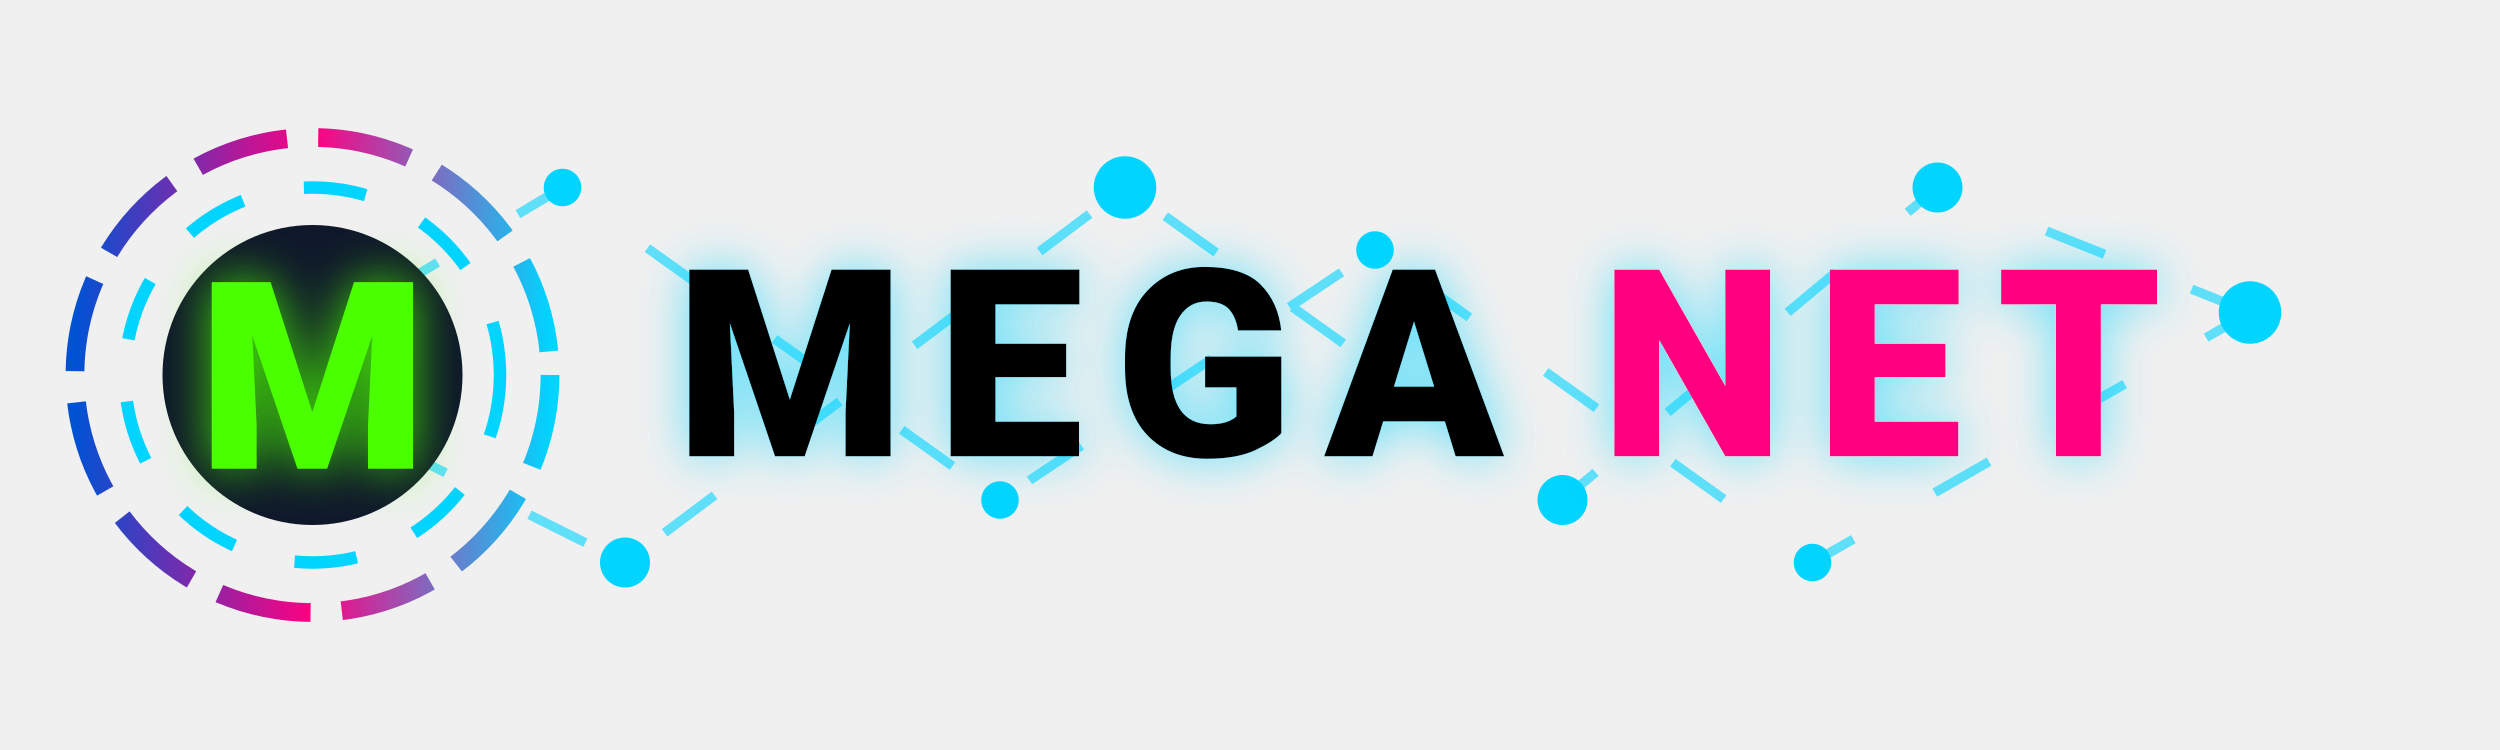
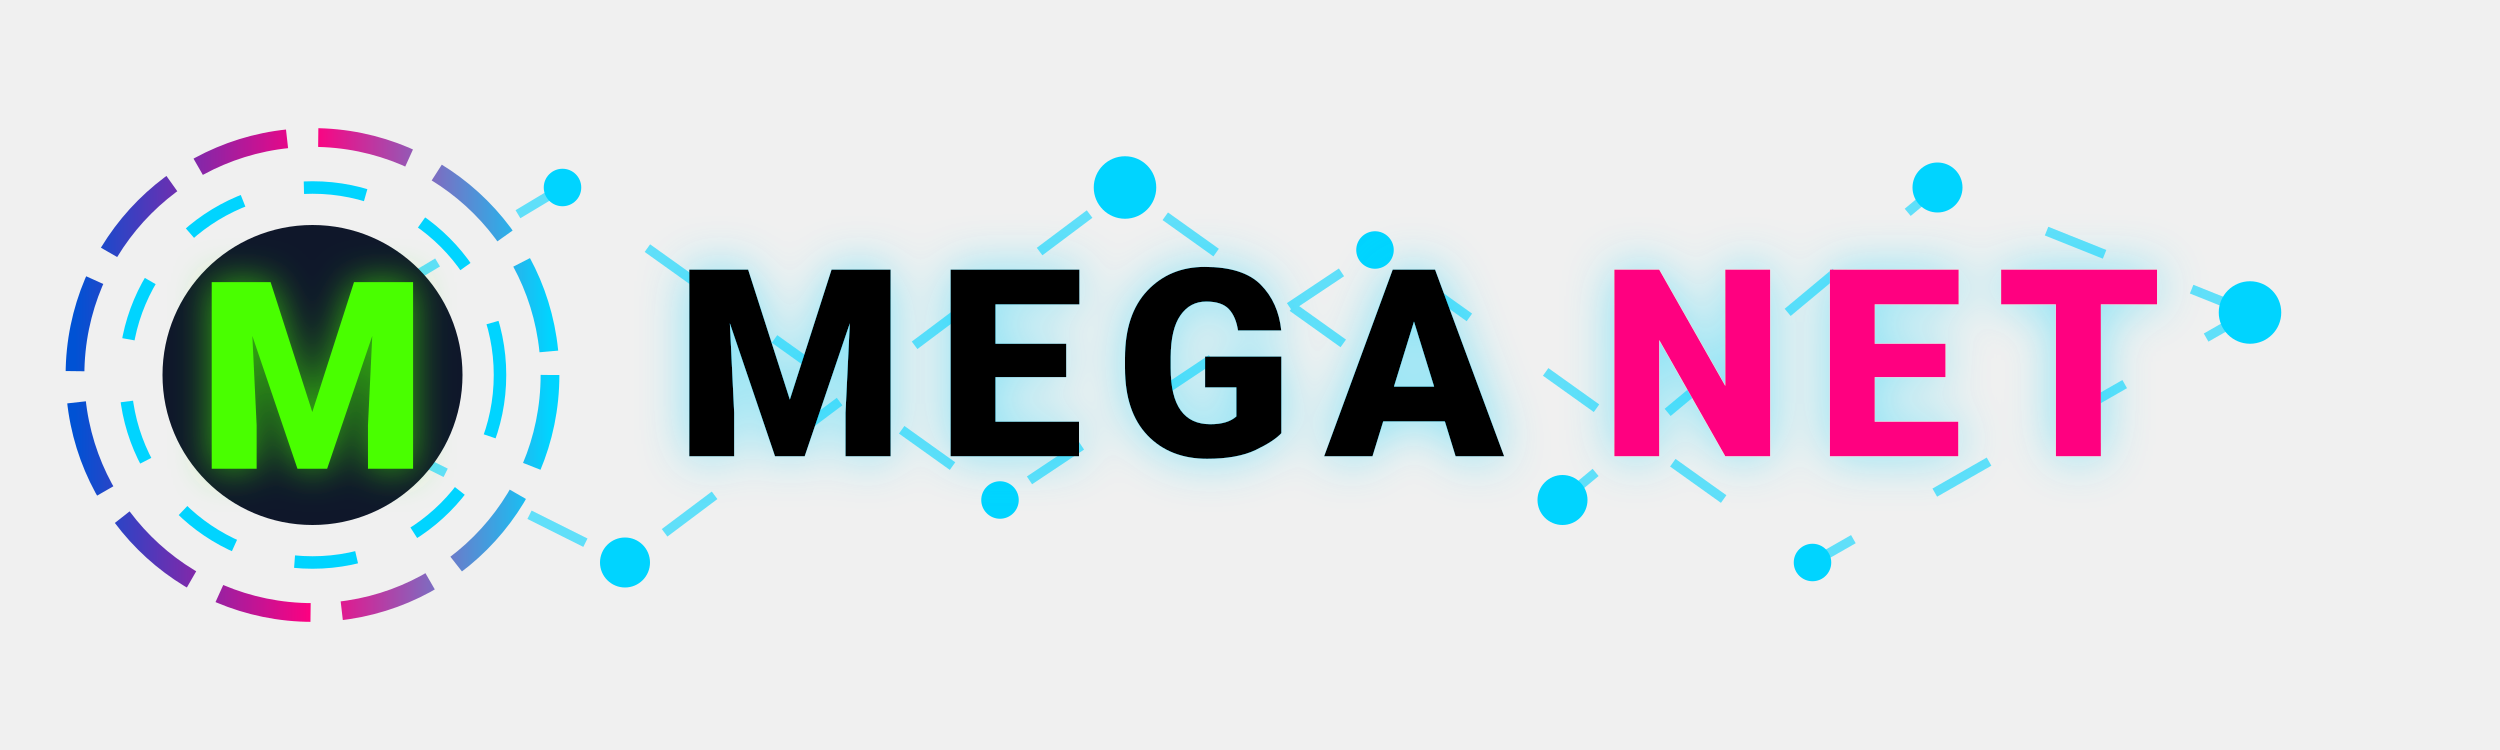
- <svg xmlns="http://www.w3.org/2000/svg" class="card-header__logo-svg" width="400" height="120" viewBox="0 0 400 120" style="direction: ltr;">
+ <svg xmlns="http://www.w3.org/2000/svg" class="card-header__logo-svg" width="400" height="120" viewBox="0 0 400 120" role="img" aria-label="MEGA NET" style="direction: ltr;">
  <style>
    /* Brand Styling */
    .core-bg {
      fill: #0f172a;
      transition: fill 0.3s ease;
    }
    :root[data-theme="light"] .core-bg {
      fill: #ffffff;
    }
    @media (prefers-color-scheme: light) {
      :root:not([data-theme="dark"]) .core-bg {
        fill: #ffffff;
      }
    }

    .core-m {
      fill: #48ff00;
-       filter: url(#green-glow-prand);
+       filter: drop-shadow(0 0 3px rgba(72, 255, 0, 0.65));
      transition: fill 0.3s ease, filter 0.3s ease;
    }
    :root[data-theme="light"] .core-m {
      fill: #15803d;
      filter: none;
    }
    @media (prefers-color-scheme: light) {
      :root:not([data-theme="dark"]) .core-m {
        fill: #15803d;
        filter: none;
      }
    }

    /* Text Logo Styling and Shadows */
    .text-luxury {
-       filter: url(#text-glow-dark);
+       filter: drop-shadow(0 0 4px rgba(0, 212, 255, 0.45));
      transform-origin: left center;
      letter-spacing: 5px;
    }
-     :root[data-theme="light"] .text-luxury {
-       filter: url(#text-shadow-light);
+     .text-ar {
+       filter: drop-shadow(0 0 4px rgba(0, 212, 255, 0.45));
+       letter-spacing: 0;
+     }
+     :root:not([dir="rtl"]) .text-ar {
+       display: none;
+     }
+     :root[dir="rtl"] .text-en {
+       display: none;
+     }
+     :root[dir="rtl"] .text-ar {
+       display: block;
+       opacity: 1;
+     }
+     :root[data-theme="light"] .text-luxury,
+     :root[data-theme="light"] .text-ar {
+       filter: none;
    }
    @media (prefers-color-scheme: light) {
-       :root:not([data-theme="dark"]) .text-luxury {
-         filter: url(#text-shadow-light);
+       :root:not([data-theme="dark"]) .text-luxury,
+       :root:not([data-theme="dark"]) .text-ar {
+         filter: none;
+       }
+     }
+ 
+     .svg-static-layer {
+       display: none;
+     }
+ 
+     @media (prefers-reduced-motion: reduce) {
+       .svg-glitch-layer,
+       .svg-pulse-ring,
+       .svg-motion-layer {
+         display: none;
+       }
+       .svg-static-layer {
+         display: block;
      }
    }
  </style>
  <defs>
    <linearGradient id="cyber-grad-prand" x1="0%" y1="0%" x2="100%" y2="0%">
      <stop offset="0%" style="stop-color:#0052D4;stop-opacity:1" />
      <stop offset="50%" style="stop-color:#ff0080;stop-opacity:1" />
      <stop offset="100%" style="stop-color:#00d4ff;stop-opacity:1" />
    </linearGradient>
-     <filter id="text-glow-dark" x="-30%" y="-30%" width="160%" height="160%">
-       <feDropShadow dx="0" dy="0" stdDeviation="4" flood-color="#00d4ff" flood-opacity="0.6" />
-     </filter>
-     <filter id="text-shadow-light" x="-30%" y="-30%" width="160%" height="160%">
-       <feDropShadow dx="0" dy="2" stdDeviation="3" flood-color="#0f172a" flood-opacity="0.15" />
-     </filter>
-     <filter id="green-glow-prand" x="-30%" y="-30%" width="160%" height="160%">
-       <feDropShadow dx="0" dy="0" stdDeviation="4" flood-color="#48ff00" flood-opacity="0.85" />
-     </filter>
    <clipPath id="glitch-slice-1">
      <rect x="0" y="0" width="400" height="8">
        <animate attributeName="y" calcMode="discrete" values="0; 48; 60; 0; 45; 65; 52; 0; 0" keyTimes="0; 0.50; 0.51; 0.52; 0.85; 0.86; 0.88; 0.90; 1" dur="6s" repeatCount="indefinite" />
      </rect>
    </clipPath>
    <clipPath id="glitch-slice-2">
      <rect x="0" y="0" width="400" height="5">
        <animate attributeName="y" calcMode="discrete" values="0; 58; 45; 0; 60; 48; 66; 0; 0" keyTimes="0; 0.50; 0.51; 0.52; 0.85; 0.86; 0.88; 0.90; 1" dur="6s" repeatCount="indefinite" />
      </rect>
    </clipPath>
  </defs>
-   <g stroke="#00d4ff" stroke-width="1.5" opacity="0.6">
-     <path d="M40 60 L90 30 L160 80 L220 40 L290 90 L360 50" fill="none" stroke-dasharray="10 15">
-       <animate attributeName="stroke-dashoffset" from="100" to="0" dur="2s" repeatCount="indefinite" />
-     </path>
-     <path d="M40 60 L100 90 L180 30 L250 80 L310 30 L360 50" fill="none" stroke-dasharray="10 15">
-       <animate attributeName="stroke-dashoffset" from="0" to="100" dur="3s" repeatCount="indefinite" />
-     </path>
-   </g>
-   <g fill="#00d4ff">
-     <circle cx="40" cy="60" r="4">
-       <animate attributeName="opacity" values="0.3;1;0.3" dur="3s" repeatCount="indefinite" begin="0s" />
-       <animate attributeName="r" values="3;5;3" dur="3s" repeatCount="indefinite" begin="0s" />
-     </circle>
-     <circle cx="90" cy="30" r="3">
-       <animate attributeName="opacity" values="0.3;1;0.3" dur="3s" repeatCount="indefinite" begin="1.5s" />
-       <animate attributeName="r" values="2;4;2" dur="3s" repeatCount="indefinite" begin="1.5s" />
-     </circle>
-     <circle cx="100" cy="90" r="4">
-       <animate attributeName="opacity" values="0.3;1;0.3" dur="3s" repeatCount="indefinite" begin="0s" />
-       <animate attributeName="r" values="3;5;3" dur="3s" repeatCount="indefinite" begin="0s" />
-     </circle>
-     <circle cx="160" cy="80" r="3">
-       <animate attributeName="opacity" values="0.3;1;0.3" dur="3s" repeatCount="indefinite" begin="1.5s" />
-       <animate attributeName="r" values="2;4;2" dur="3s" repeatCount="indefinite" begin="1.5s" />
-     </circle>
-     <circle cx="180" cy="30" r="5">
-       <animate attributeName="opacity" values="0.3;1;0.3" dur="3s" repeatCount="indefinite" begin="0s" />
-       <animate attributeName="r" values="4;6;4" dur="3s" repeatCount="indefinite" begin="0s" />
-     </circle>
-     <circle cx="220" cy="40" r="3">
-       <animate attributeName="opacity" values="0.3;1;0.3" dur="3s" repeatCount="indefinite" begin="1.5s" />
-       <animate attributeName="r" values="2;4;2" dur="3s" repeatCount="indefinite" begin="1.5s" />
-     </circle>
-     <circle cx="250" cy="80" r="4">
-       <animate attributeName="opacity" values="0.3;1;0.3" dur="3s" repeatCount="indefinite" begin="0s" />
-       <animate attributeName="r" values="3;5;3" dur="3s" repeatCount="indefinite" begin="0s" />
-     </circle>
-     <circle cx="290" cy="90" r="3">
-       <animate attributeName="opacity" values="0.3;1;0.3" dur="3s" repeatCount="indefinite" begin="1.5s" />
-       <animate attributeName="r" values="2;4;2" dur="3s" repeatCount="indefinite" begin="1.5s" />
-     </circle>
-     <circle cx="310" cy="30" r="4">
-       <animate attributeName="opacity" values="0.3;1;0.3" dur="3s" repeatCount="indefinite" begin="0s" />
-       <animate attributeName="r" values="3;5;3" dur="3s" repeatCount="indefinite" begin="0s" />
-     </circle>
-     <circle cx="360" cy="50" r="5">
-       <animate attributeName="opacity" values="0.3;1;0.3" dur="3s" repeatCount="indefinite" begin="1.5s" />
-       <animate attributeName="r" values="4;6;4" dur="3s" repeatCount="indefinite" begin="1.5s" />
-     </circle>
-   </g>
-   <g class="core-hub-prand" transform="translate(50, 60)">
-     <animateTransform attributeName="transform" type="translate" values="50 60; 50 57; 50 60" dur="6s" repeatCount="indefinite" />
-     <circle cx="0" cy="0" r="38" fill="none" stroke="url(#cyber-grad-prand)" stroke-width="3" stroke-dasharray="15 5">
-       <animateTransform attributeName="transform" type="rotate" from="0" to="360" dur="10s" repeatCount="indefinite" />
-     </circle>
-     <circle cx="0" cy="0" r="30" fill="none" stroke="#00d4ff" stroke-width="2" stroke-dasharray="10 10">
-       <animateTransform attributeName="transform" type="rotate" from="360" to="0" dur="8s" repeatCount="indefinite" />
-     </circle>
-     <circle cx="0" cy="0" r="20" fill="none" stroke="#48ff00" stroke-width="2">
-       <animate attributeName="r" values="20; 50" dur="2s" repeatCount="indefinite" />
-       <animate attributeName="opacity" values="1; 0" dur="2s" repeatCount="indefinite" />
-     </circle>
-     <circle class="core-bg" cx="0" cy="0" r="24" />
-     <text class="core-m" x="0" y="15" font-family="Segoe UI, Roboto, Helvetica, Arial, sans-serif" font-weight="900" font-size="42" text-anchor="middle" text-rendering="geometricPrecision">M</text>
-   </g>
-   <g class="text-luxury" font-family="Segoe UI, Roboto, Helvetica, Arial, sans-serif" font-weight="900" font-size="42" text-rendering="geometricPrecision">
-     <text x="108" y="73" fill="#00d4ff" opacity="0">
+   <g class="svg-static-layer" aria-hidden="true">
+     <g stroke="#00d4ff" stroke-width="1.5" opacity="0.55" fill="none">
+       <path d="M40 60 L90 30 L160 80 L220 40 L290 90 L360 50" stroke-dasharray="10 15" />
+       <path d="M40 60 L100 90 L180 30 L250 80 L310 30 L360 50" stroke-dasharray="10 15" />
+     </g>
+     <g fill="#00d4ff" opacity="0.65">
+       <circle cx="40" cy="60" r="4" />
+       <circle cx="90" cy="30" r="3" />
+       <circle cx="100" cy="90" r="4" />
+       <circle cx="160" cy="80" r="3" />
+       <circle cx="180" cy="30" r="5" />
+       <circle cx="220" cy="40" r="3" />
+       <circle cx="250" cy="80" r="4" />
+       <circle cx="290" cy="90" r="3" />
+       <circle cx="310" cy="30" r="4" />
+       <circle cx="360" cy="50" r="5" />
+     </g>
+     <g transform="translate(50, 60)">
+       <circle cx="0" cy="0" r="38" fill="none" stroke="url(#cyber-grad-prand)" stroke-width="3" stroke-dasharray="15 5" />
+       <circle cx="0" cy="0" r="30" fill="none" stroke="#00d4ff" stroke-width="2" stroke-dasharray="10 10" />
+       <circle class="core-bg" cx="0" cy="0" r="24" />
+       <text class="core-m" x="0" y="15" font-family="Segoe UI, Roboto, Helvetica, Arial, sans-serif" font-weight="900" font-size="42" text-anchor="middle" text-rendering="geometricPrecision">M</text>
+     </g>
+   </g>
+   <g class="svg-motion-layer" aria-hidden="true">
+     <g stroke="#00d4ff" stroke-width="1.5" opacity="0.6" aria-hidden="true">
+       <path d="M40 60 L90 30 L160 80 L220 40 L290 90 L360 50" fill="none" stroke-dasharray="10 15">
+         <animate attributeName="stroke-dashoffset" from="100" to="0" dur="2s" repeatCount="indefinite" />
+       </path>
+       <path d="M40 60 L100 90 L180 30 L250 80 L310 30 L360 50" fill="none" stroke-dasharray="10 15">
+         <animate attributeName="stroke-dashoffset" from="0" to="100" dur="3s" repeatCount="indefinite" />
+       </path>
+     </g>
+     <g fill="#00d4ff" aria-hidden="true">
+       <circle cx="40" cy="60" r="4">
+         <animate attributeName="opacity" values="0.3;1;0.3" dur="3s" repeatCount="indefinite" begin="0s" />
+         <animate attributeName="r" values="3;5;3" dur="3s" repeatCount="indefinite" begin="0s" />
+       </circle>
+       <circle cx="90" cy="30" r="3">
+         <animate attributeName="opacity" values="0.3;1;0.3" dur="3s" repeatCount="indefinite" begin="1.5s" />
+         <animate attributeName="r" values="2;4;2" dur="3s" repeatCount="indefinite" begin="1.5s" />
+       </circle>
+       <circle cx="100" cy="90" r="4">
+         <animate attributeName="opacity" values="0.3;1;0.3" dur="3s" repeatCount="indefinite" begin="0s" />
+         <animate attributeName="r" values="3;5;3" dur="3s" repeatCount="indefinite" begin="0s" />
+       </circle>
+       <circle cx="160" cy="80" r="3">
+         <animate attributeName="opacity" values="0.3;1;0.3" dur="3s" repeatCount="indefinite" begin="1.5s" />
+         <animate attributeName="r" values="2;4;2" dur="3s" repeatCount="indefinite" begin="1.5s" />
+       </circle>
+       <circle cx="180" cy="30" r="5">
+         <animate attributeName="opacity" values="0.3;1;0.3" dur="3s" repeatCount="indefinite" begin="0s" />
+         <animate attributeName="r" values="4;6;4" dur="3s" repeatCount="indefinite" begin="0s" />
+       </circle>
+       <circle cx="220" cy="40" r="3">
+         <animate attributeName="opacity" values="0.3;1;0.3" dur="3s" repeatCount="indefinite" begin="1.5s" />
+         <animate attributeName="r" values="2;4;2" dur="3s" repeatCount="indefinite" begin="1.5s" />
+       </circle>
+       <circle cx="250" cy="80" r="4">
+         <animate attributeName="opacity" values="0.3;1;0.3" dur="3s" repeatCount="indefinite" begin="0s" />
+         <animate attributeName="r" values="3;5;3" dur="3s" repeatCount="indefinite" begin="0s" />
+       </circle>
+       <circle cx="290" cy="90" r="3">
+         <animate attributeName="opacity" values="0.3;1;0.3" dur="3s" repeatCount="indefinite" begin="1.5s" />
+         <animate attributeName="r" values="2;4;2" dur="3s" repeatCount="indefinite" begin="1.5s" />
+       </circle>
+       <circle cx="310" cy="30" r="4">
+         <animate attributeName="opacity" values="0.3;1;0.3" dur="3s" repeatCount="indefinite" begin="0s" />
+         <animate attributeName="r" values="3;5;3" dur="3s" repeatCount="indefinite" begin="0s" />
+       </circle>
+       <circle cx="360" cy="50" r="5">
+         <animate attributeName="opacity" values="0.3;1;0.3" dur="3s" repeatCount="indefinite" begin="1.5s" />
+         <animate attributeName="r" values="4;6;4" dur="3s" repeatCount="indefinite" begin="1.5s" />
+       </circle>
+     </g>
+     <g class="core-hub-prand" transform="translate(50, 60)" aria-hidden="true">
+       <animateTransform attributeName="transform" type="translate" values="50 60; 50 57; 50 60" dur="6s" repeatCount="indefinite" />
+       <circle cx="0" cy="0" r="38" fill="none" stroke="url(#cyber-grad-prand)" stroke-width="3" stroke-dasharray="15 5">
+         <animateTransform attributeName="transform" type="rotate" from="0" to="360" dur="10s" repeatCount="indefinite" />
+       </circle>
+       <circle cx="0" cy="0" r="30" fill="none" stroke="#00d4ff" stroke-width="2" stroke-dasharray="10 10">
+         <animateTransform attributeName="transform" type="rotate" from="360" to="0" dur="8s" repeatCount="indefinite" />
+       </circle>
+       <circle class="svg-pulse-ring" cx="0" cy="0" r="20" fill="none" stroke="#48ff00" stroke-width="2">
+         <animate attributeName="r" values="20; 50" dur="2s" repeatCount="indefinite" />
+         <animate attributeName="opacity" values="1; 0" dur="2s" repeatCount="indefinite" />
+       </circle>
+       <circle class="core-bg" cx="0" cy="0" r="24" />
+       <text class="core-m" x="0" y="15" font-family="Segoe UI, Roboto, Helvetica, Arial, sans-serif" font-weight="900" font-size="42" text-anchor="middle" text-rendering="geometricPrecision">M</text>
+     </g>
+   </g>
+   <g class="text-luxury text-en" font-family="Segoe UI, Roboto, Helvetica, Arial, sans-serif" font-weight="900" font-size="42" text-rendering="geometricPrecision">
+     <text class="svg-glitch-layer" aria-hidden="true" x="108" y="73" fill="#00d4ff" opacity="0">
      MEGA NET
      <animate attributeName="opacity" calcMode="discrete" values="0; 0.8; 0.5; 0; 0.9; 0.6; 0.8; 0; 0" keyTimes="0; 0.50; 0.51; 0.52; 0.85; 0.86; 0.88; 0.90; 1" dur="6s" repeatCount="indefinite" />
      <animateTransform attributeName="transform" type="translate" calcMode="discrete" values="0 0; -4 2; 3 -1; 0 0; -6 -2; 5 1; -7 2; 0 0; 0 0" keyTimes="0; 0.50; 0.51; 0.52; 0.85; 0.86; 0.88; 0.90; 1" dur="6s" repeatCount="indefinite" />
    </text>
-     <text x="108" y="73" fill="#ff0080" opacity="0">
+     <text class="svg-glitch-layer" aria-hidden="true" x="108" y="73" fill="#ff0080" opacity="0">
      MEGA NET
      <animate attributeName="opacity" calcMode="discrete" values="0; 0.7; 0.9; 0; 0.8; 0.9; 0.5; 0; 0" keyTimes="0; 0.50; 0.51; 0.52; 0.85; 0.86; 0.88; 0.90; 1" dur="6s" repeatCount="indefinite" />
      <animateTransform attributeName="transform" type="translate" calcMode="discrete" values="0 0; 4 -2; -3 1; 0 0; 6 2; -5 -1; 7 -2; 0 0; 0 0" keyTimes="0; 0.50; 0.51; 0.52; 0.85; 0.86; 0.88; 0.90; 1" dur="6s" repeatCount="indefinite" />
    </text>
    <text x="108" y="73" fill="currentColor">
      MEGA <tspan fill="#ff0080">NET</tspan>
-       <animateTransform attributeName="transform" type="translate" calcMode="discrete" values="0 0; -2 1; 2 -1; 0 0; -4 0; 4 2; -2 -2; 0 0; 0 0" keyTimes="0; 0.50; 0.51; 0.52; 0.85; 0.86; 0.88; 0.90; 1" dur="6s" repeatCount="indefinite" />
-       <animate attributeName="opacity" calcMode="discrete" values="1; 0.6; 0.8; 1; 0.4; 0.7; 0.5; 1; 1" keyTimes="0; 0.50; 0.51; 0.52; 0.85; 0.86; 0.88; 0.90; 1" dur="6s" repeatCount="indefinite" />
-     </text>
-     <text x="108" y="73" fill="currentColor" clip-path="url(#glitch-slice-1)" opacity="0">
+     </text>
+     <text class="svg-glitch-layer" aria-hidden="true" x="108" y="73" fill="currentColor" clip-path="url(#glitch-slice-1)" opacity="0">
      MEGA <tspan fill="#ff0080">NET</tspan>
      <animate attributeName="opacity" calcMode="discrete" values="0; 1; 1; 0; 1; 1; 1; 0; 0" keyTimes="0; 0.50; 0.51; 0.52; 0.85; 0.86; 0.88; 0.90; 1" dur="6s" repeatCount="indefinite" />
      <animateTransform attributeName="transform" type="translate" calcMode="discrete" values="0 0; -12 0; 15 0; 0 0; -20 0; 18 0; -25 0; 0 0; 0 0" keyTimes="0; 0.50; 0.51; 0.52; 0.85; 0.86; 0.88; 0.90; 1" dur="6s" repeatCount="indefinite" />
    </text>
-     <text x="108" y="73" fill="currentColor" clip-path="url(#glitch-slice-2)" opacity="0">
+     <text class="svg-glitch-layer" aria-hidden="true" x="108" y="73" fill="currentColor" clip-path="url(#glitch-slice-2)" opacity="0">
      MEGA <tspan fill="#ff0080">NET</tspan>
      <animate attributeName="opacity" calcMode="discrete" values="0; 1; 1; 0; 1; 1; 1; 0; 0" keyTimes="0; 0.50; 0.51; 0.52; 0.85; 0.86; 0.88; 0.90; 1" dur="6s" repeatCount="indefinite" />
      <animateTransform attributeName="transform" type="translate" calcMode="discrete" values="0 0; 15 0; -10 0; 0 0; 25 0; -20 0; 18 0; 0 0; 0 0" keyTimes="0; 0.50; 0.51; 0.52; 0.85; 0.86; 0.88; 0.90; 1" dur="6s" repeatCount="indefinite" />
    </text>
  </g>
+   <g class="text-ar" font-family="Cairo, Tajawal, Segoe UI, Tahoma, sans-serif" font-weight="900" font-size="40" text-rendering="geometricPrecision">
+     <text x="245" y="72" text-anchor="middle" direction="rtl" fill="currentColor">ميجا <tspan fill="#ff0080">نت</tspan>
+     </text>
+   </g>
</svg>
